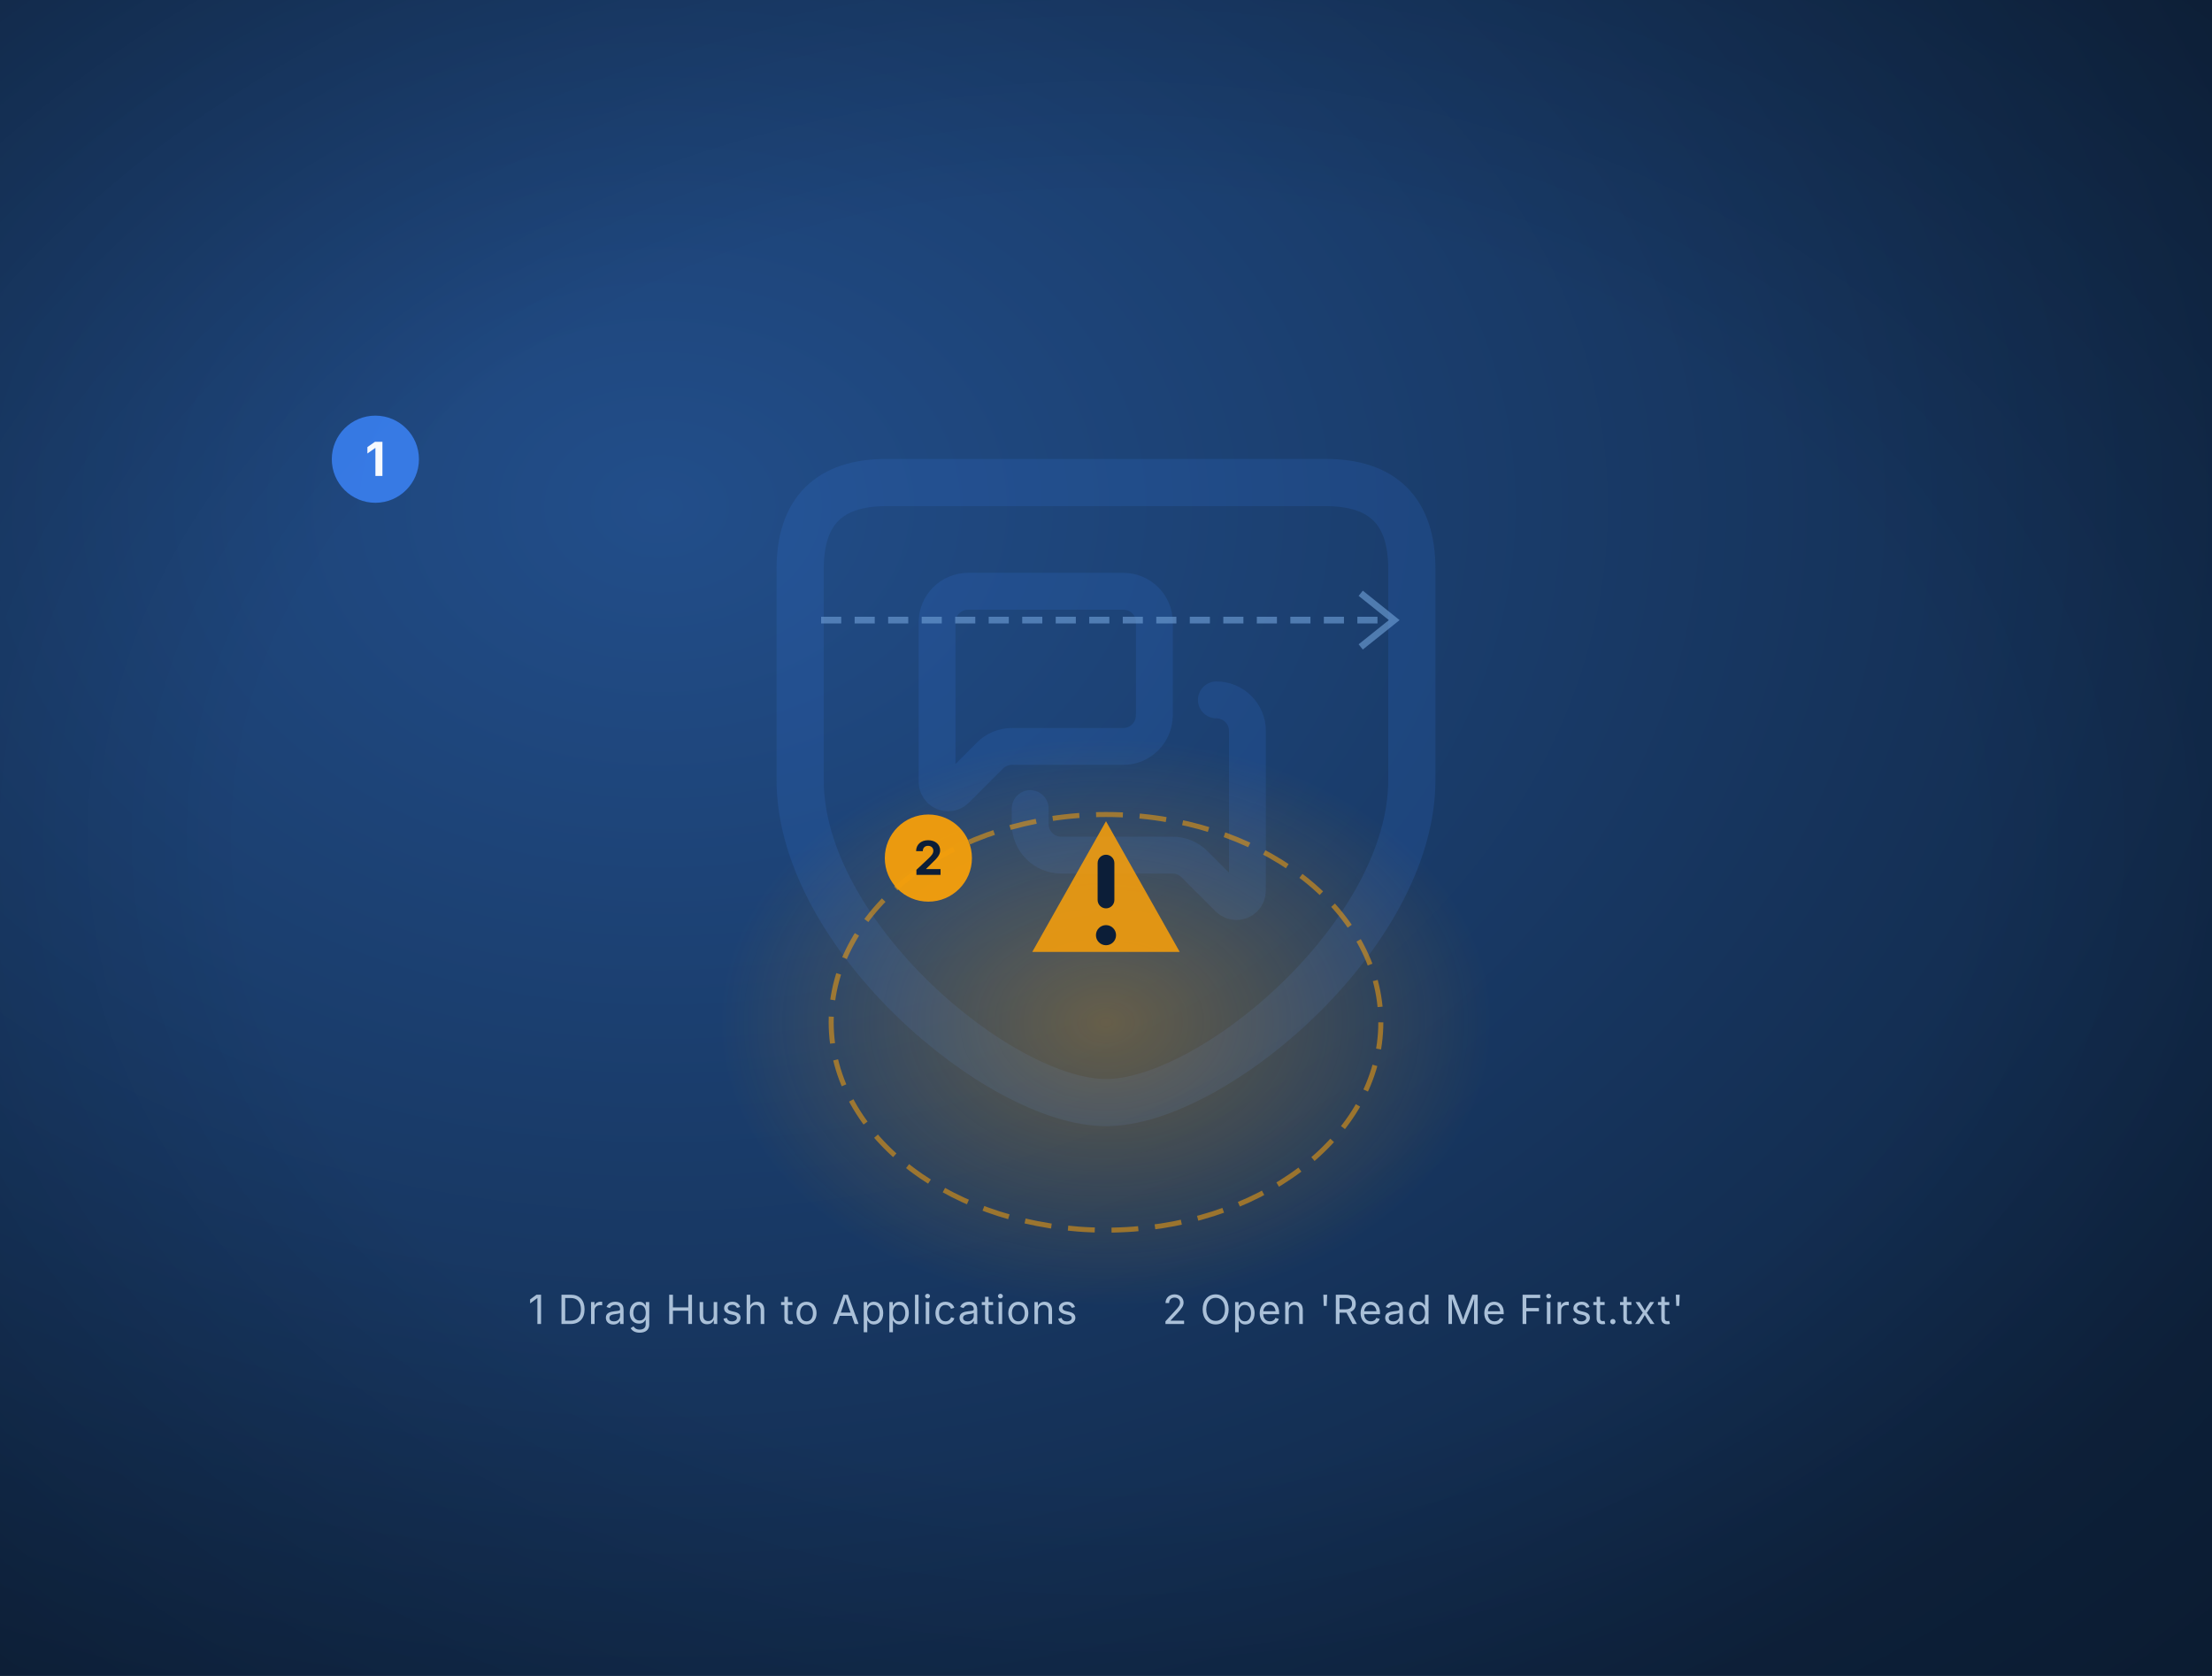
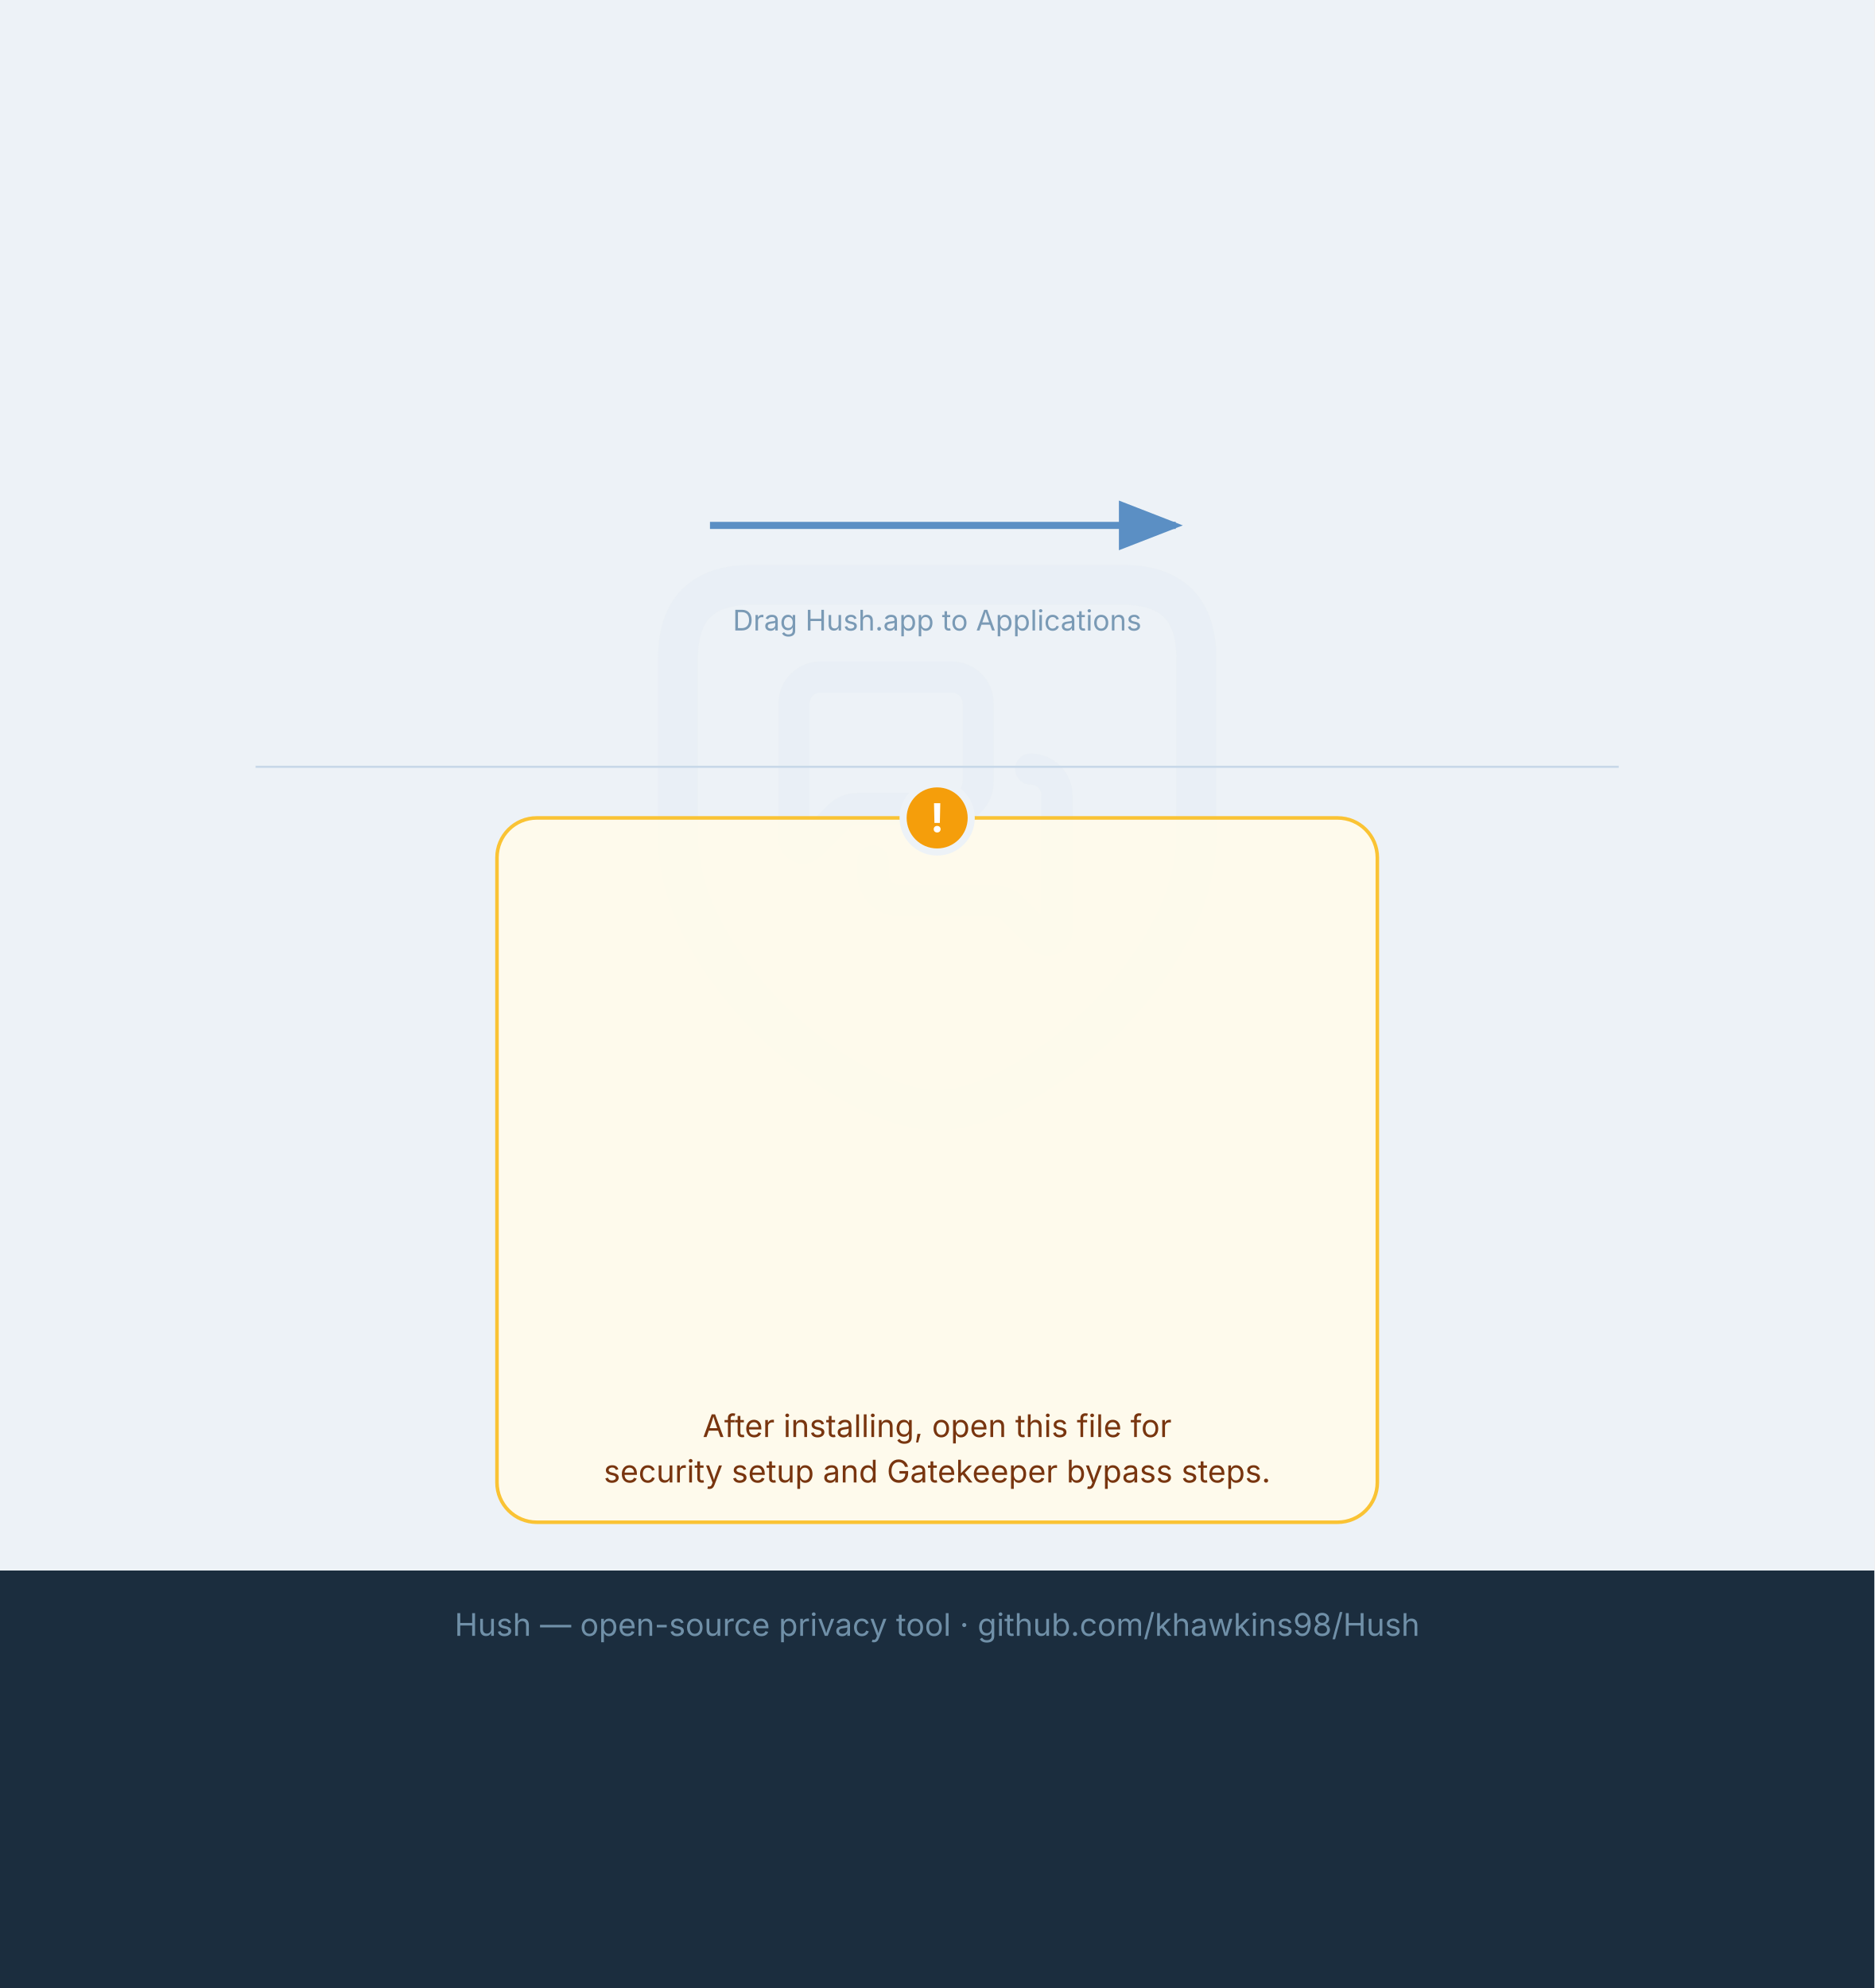
- <svg xmlns="http://www.w3.org/2000/svg" viewBox="0 0 660 500" width="660" height="500">
-   <defs>
-     <radialGradient id="bg" cx="30%" cy="30%" r="85%">
-       <stop offset="0%" stop-color="#224e8a" />
-       <stop offset="100%" stop-color="#0f2542" />
-     </radialGradient>
-     <radialGradient id="vignette" cx="50%" cy="50%" r="70%">
-       <stop offset="55%" stop-color="black" stop-opacity="0" />
-       <stop offset="100%" stop-color="black" stop-opacity="0.25" />
-     </radialGradient>
-     <radialGradient id="warn-glow" cx="50%" cy="50%" r="50%">
-       <stop offset="0%" stop-color="#f59e0b" stop-opacity="0.35" />
-       <stop offset="100%" stop-color="#f59e0b" stop-opacity="0" />
-     </radialGradient>
-   </defs>
-   <rect width="660" height="500" fill="url(#bg)" />
-   <g transform="translate(330,238) scale(0.22) translate(-512,-512)" fill="none" stroke="#3b82f6" stroke-linejoin="round" opacity="0.14">
+ <svg xmlns="http://www.w3.org/2000/svg" viewBox="0 0 660 700" width="660" height="700">
+   <rect width="660" height="700" fill="#edf2f7" />
+   <g transform="translate(330,300) scale(0.22) translate(-512,-512)" fill="none" stroke="#b0c4d8" stroke-linejoin="round" opacity="0.065">
    <path stroke-width="64" d="M214.4,84.5h595.2c78.2,0,117.2,39.1,117.2,117.2v286.3              c0,209.7-270.5,437.4-414.8,437.4S97.2,697.8,97.2,488.1              V201.8C97.2,123.6,136.2,84.5,214.4,84.5z" />
    <path stroke-width="50" stroke-linecap="round" d="M577.5,400.3c0,23.2-18.8,42.1-42.1,42.1H384.5              c-11.2,0-21.9,4.4-29.8,12.3l-46.3,46.3              c-5.8,5.8-15.3,5.8-21.1,0c-2.8-2.8-4.4-6.6-4.4-10.6              V274.1c0-23.2,18.8-42.1,42.1-42.1h210.5              c23.2,0,42.1,18.8,42.1,42.1V400.3z" />
    <path stroke-width="50" stroke-linecap="round" d="M661.7,379.3c23.2,0,42.1,18.8,42.1,42.1v216.5              c0,8.3-6.7,14.9-14.9,14.9c-4,0-7.8-1.6-10.6-4.4              L632,602.1c-7.9-7.9-18.6-12.3-29.8-12.3H451.3              c-23.2,0-42.1-18.8-42.1-42.1v-21" />
  </g>
-   <rect width="660" height="500" fill="url(#vignette)" />
-   <ellipse cx="330" cy="305" rx="115" ry="85" fill="url(#warn-glow)" />
-   <ellipse cx="330" cy="305" rx="82" ry="62" fill="none" stroke="#f59e0b" stroke-width="1.5" stroke-dasharray="8 5" opacity="0.55" />
-   <path d="M330,245 L308,284 L352,284 Z" fill="#f59e0b" opacity="0.88" />
-   <rect x="327.5" y="255" width="5" height="16" rx="2.5" fill="#0c1e38" />
-   <circle cx="330" cy="279" r="3" fill="#0c1e38" />
-   <g fill="none" stroke="#6b9bd2" stroke-width="2" opacity="0.65">
-     <line x1="245" y1="185" x2="415" y2="185" stroke-dasharray="6 4" />
-     <polyline points="406,177 416,185 406,193" />
-   </g>
-   <circle cx="112" cy="137" r="13" fill="#3b82f6" opacity="0.85" />
-   <text x="112" y="142" text-anchor="middle" font-family="-apple-system, BlinkMacSystemFont, 'Helvetica Neue', sans-serif" font-size="14" font-weight="bold" fill="white" opacity="0.95">1</text>
-   <circle cx="277" cy="256" r="13" fill="#f59e0b" opacity="0.95" />
-   <text x="277" y="261" text-anchor="middle" font-family="-apple-system, BlinkMacSystemFont, 'Helvetica Neue', sans-serif" font-size="14" font-weight="bold" fill="#0c1e38">2</text>
-   <text x="330" y="395" text-anchor="middle" font-family="-apple-system, BlinkMacSystemFont, 'Helvetica Neue', sans-serif" font-size="12" letter-spacing="0.3" fill="#aac0d8">
-     <tspan>1  Drag Hush to Applications</tspan>
-     <tspan dx="22">2  Open 'Read Me First.txt'</tspan>
+   <defs>
+     <marker id="ah" markerWidth="9" markerHeight="7" refX="8" refY="3.5" orient="auto">
+       <polygon points="0 0, 9 3.5, 0 7" fill="#5b8fc4" />
+     </marker>
+   </defs>
+   <line x1="250" y1="185" x2="414" y2="185" stroke="#5b8fc4" stroke-width="2.5" marker-end="url(#ah)" />
+   <text x="330" y="222" text-anchor="middle" font-family="-apple-system, BlinkMacSystemFont, 'Helvetica Neue', sans-serif" font-size="10" fill="#7a9ab5">
+     Drag Hush.app to Applications
+   </text>
+   <line x1="90" y1="270" x2="570" y2="270" stroke="#c8d8e8" stroke-width="0.75" />
+   <rect x="175" y="288" width="310" height="248" rx="14" fill="#fffbeb" stroke="#fbbf24" stroke-width="1.25" opacity="0.92" />
+   <circle cx="330" cy="288" r="12" fill="#f59e0b" stroke="#edf2f7" stroke-width="2.5" />
+   <text x="330" y="293" text-anchor="middle" font-family="-apple-system, BlinkMacSystemFont, 'Helvetica Neue', sans-serif" font-size="14" font-weight="bold" fill="white">!</text>
+   <text x="330" y="506" text-anchor="middle" font-family="-apple-system, BlinkMacSystemFont, 'Helvetica Neue', sans-serif" font-size="11" fill="#78350f">
+     After installing, open this file for
+   </text>
+   <text x="330" y="522" text-anchor="middle" font-family="-apple-system, BlinkMacSystemFont, 'Helvetica Neue', sans-serif" font-size="11" fill="#78350f">
+     security setup and Gatekeeper bypass steps.
+   </text>
+   <rect x="0" y="553" width="660" height="147" fill="#1b2d3e" />
+   <text x="330" y="576" text-anchor="middle" font-family="-apple-system, BlinkMacSystemFont, 'Helvetica Neue', sans-serif" font-size="11" fill="#7090a8">
+     Hush — open-source privacy tool · github.com/khawkins98/Hush
  </text>
</svg>
